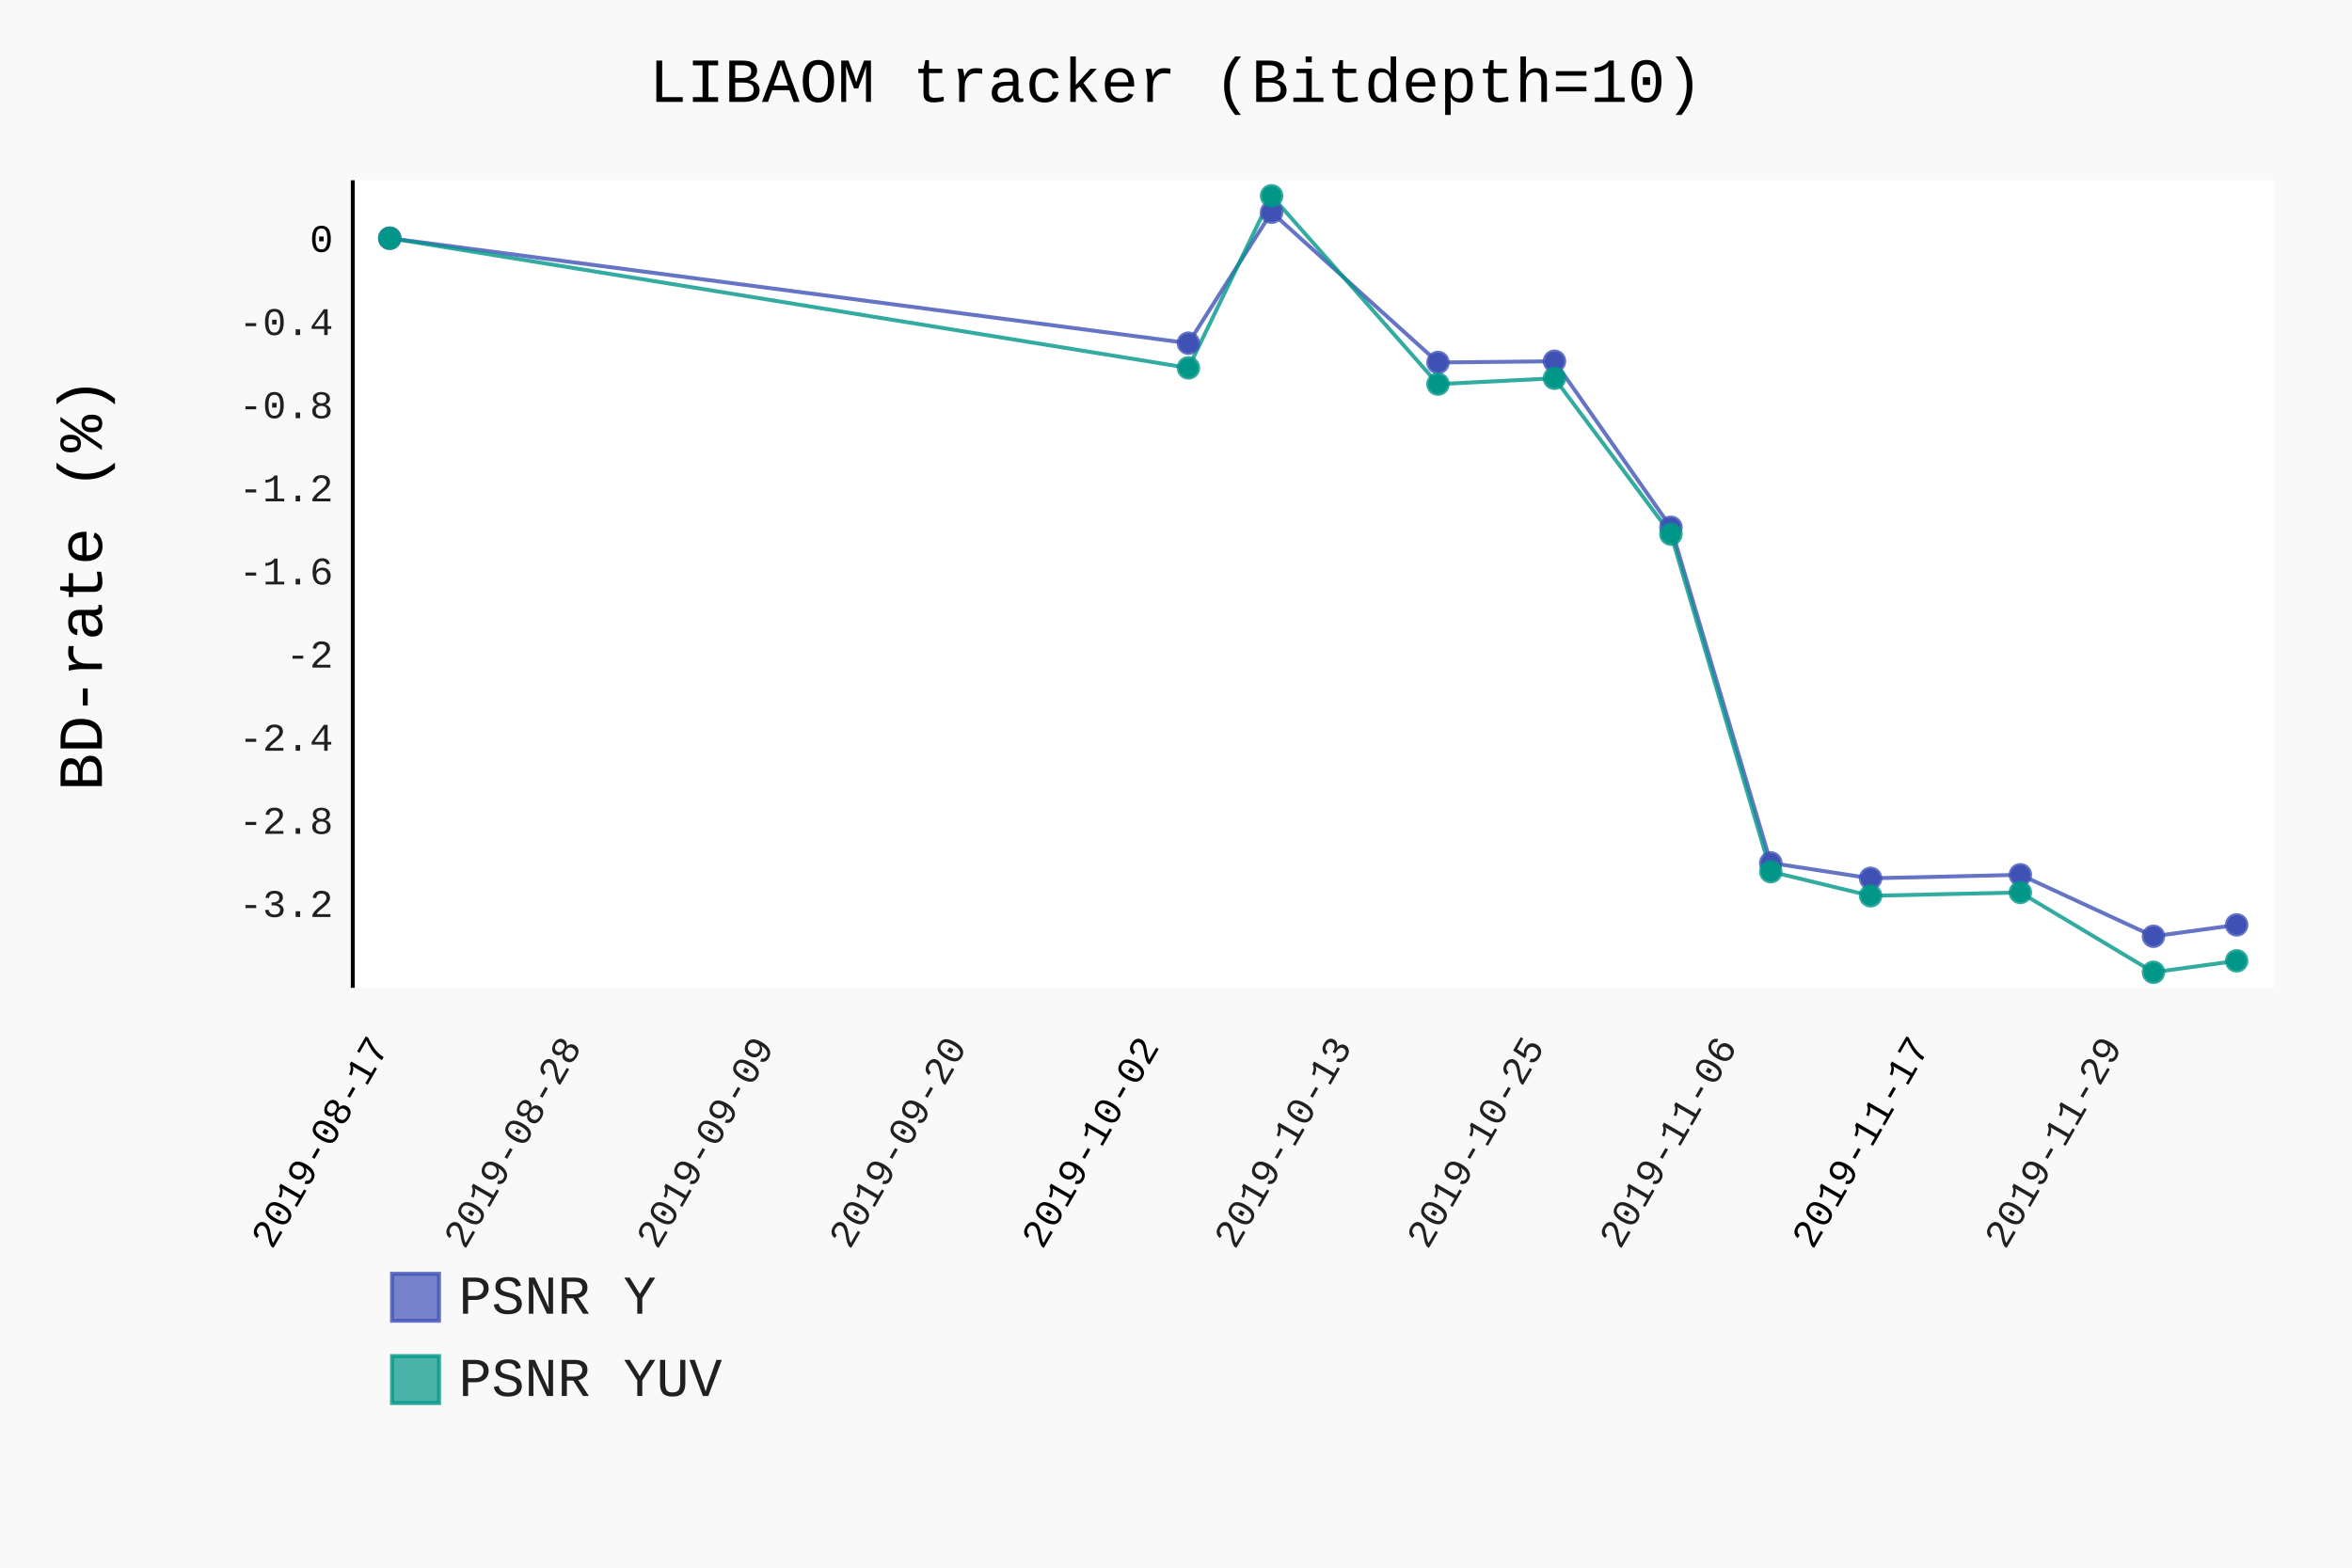
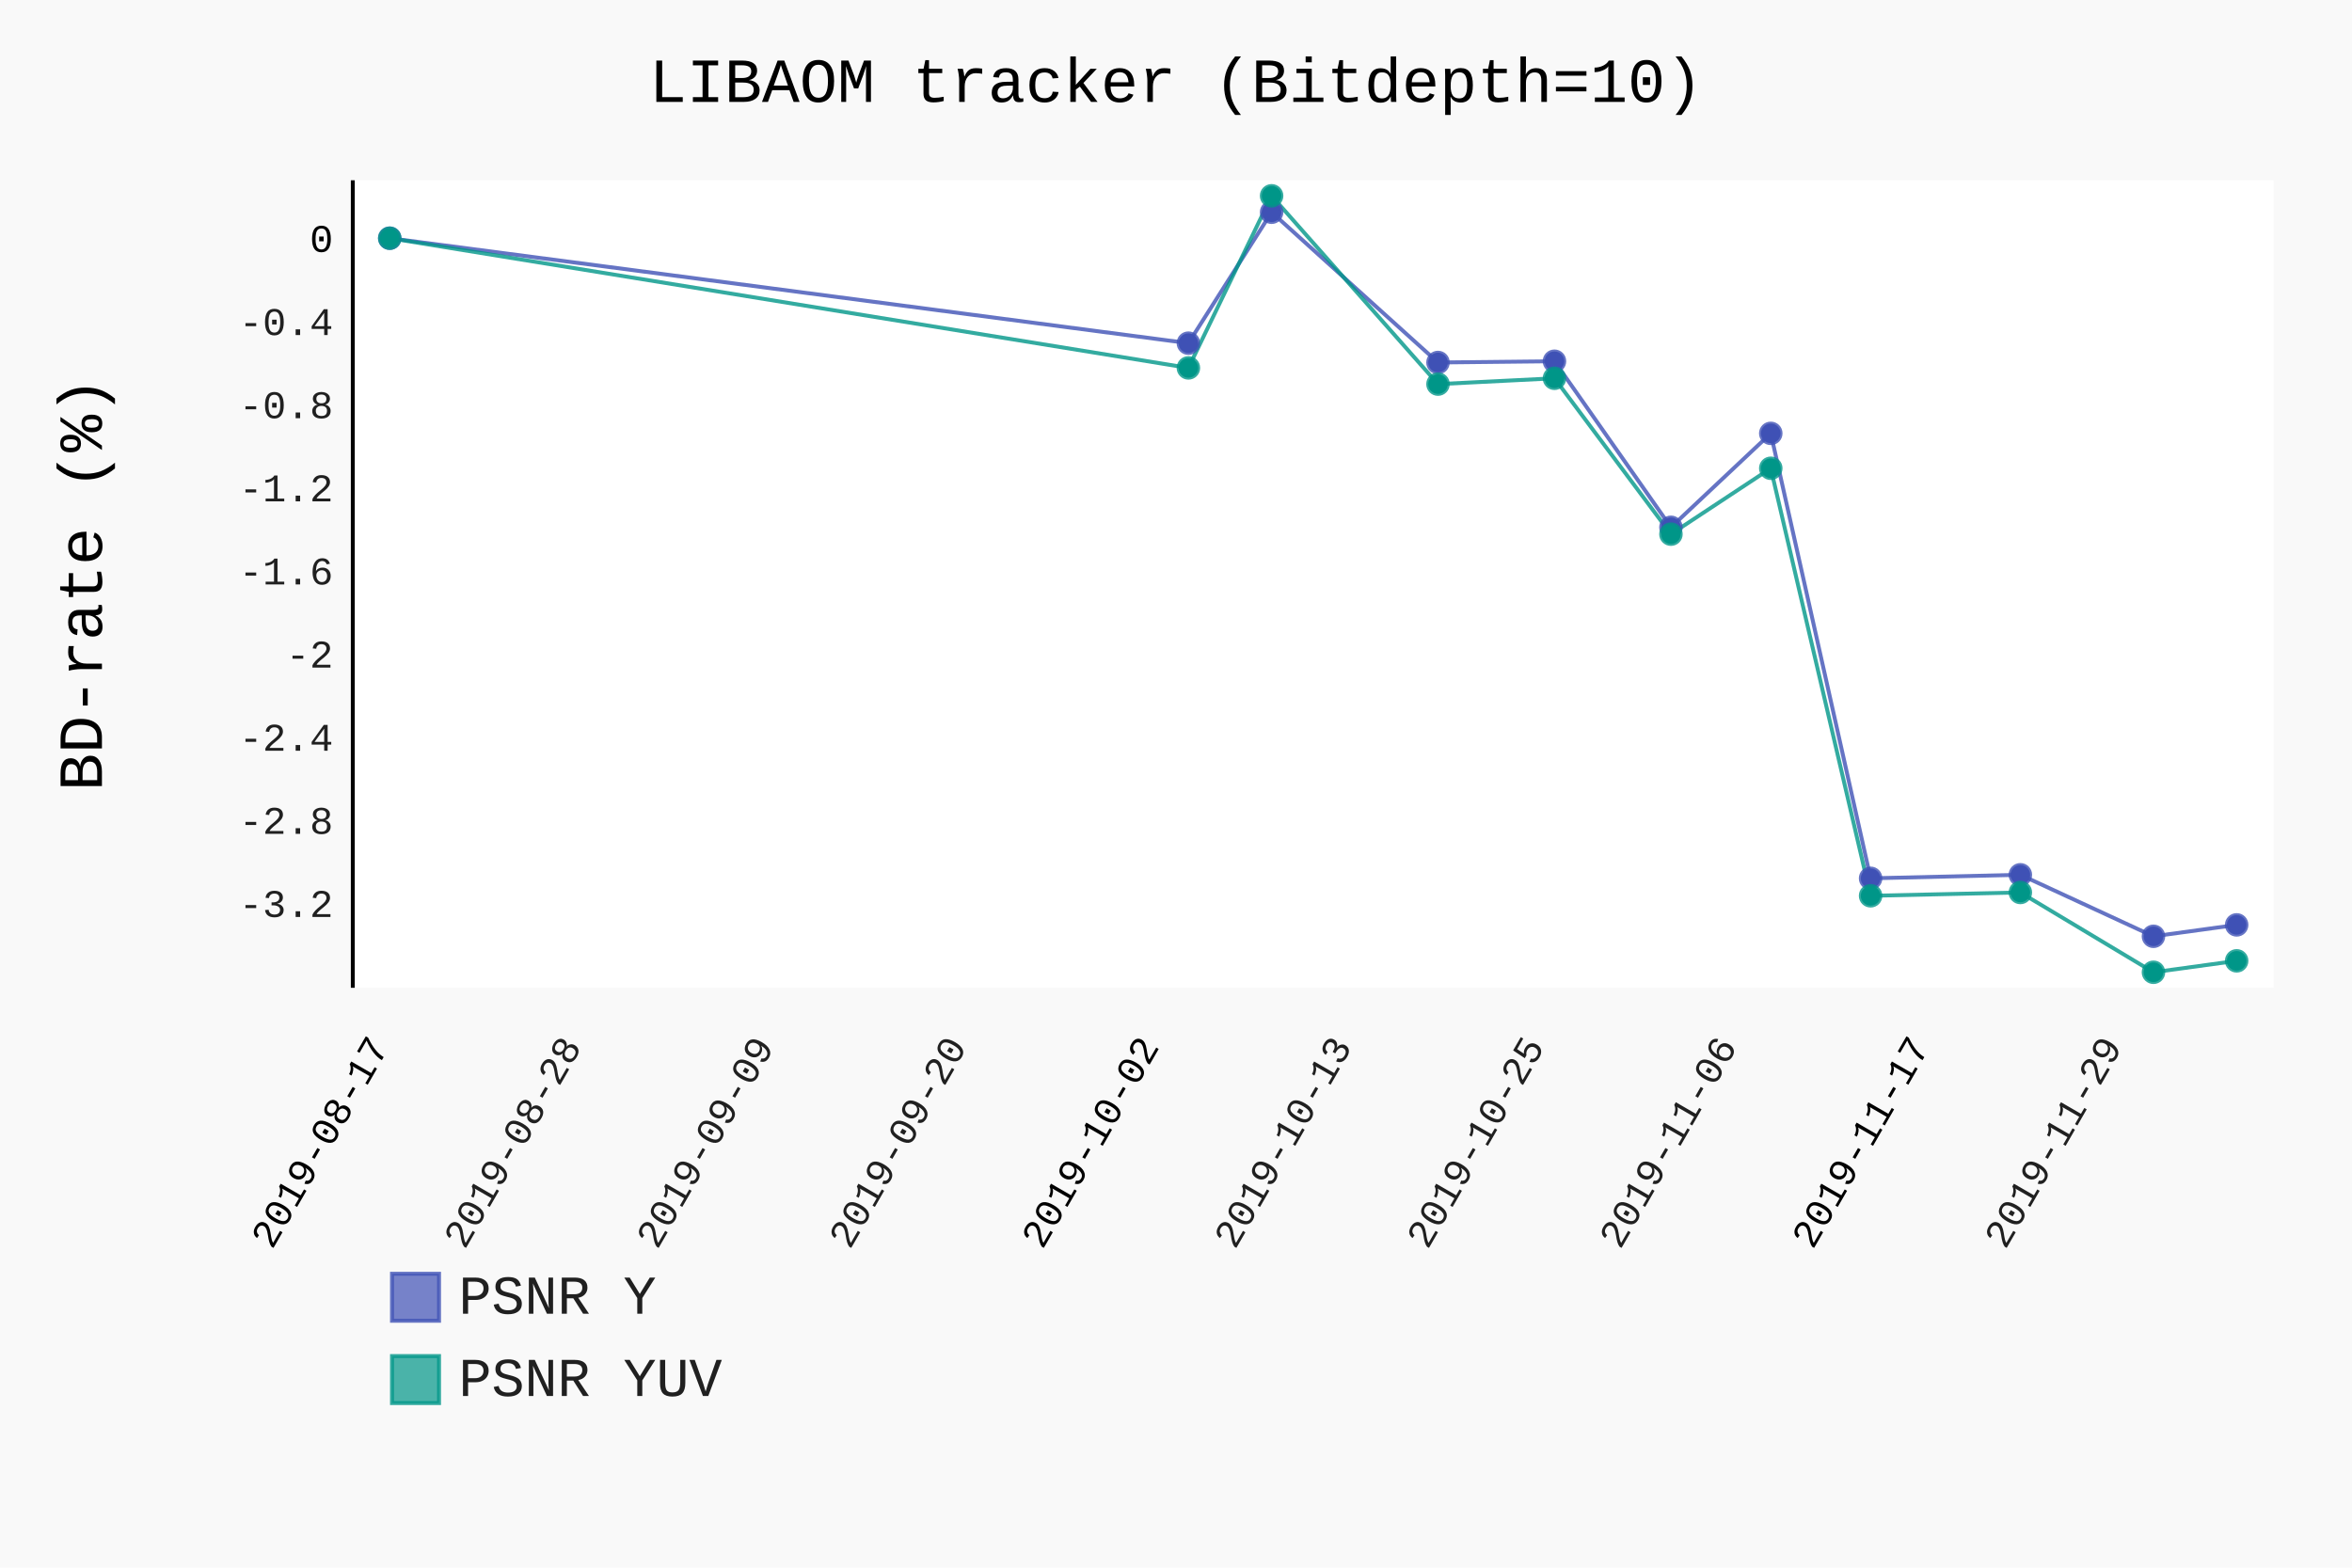
- <svg xmlns="http://www.w3.org/2000/svg" id="chart-efcc67bc-894c-489b-9d5f-fd1c622002f8" class="pygal-chart" viewBox="0 0 600 400">
+ <svg xmlns="http://www.w3.org/2000/svg" id="chart-671e114f-a53e-488c-8727-b857ece1bd67" class="pygal-chart" viewBox="0 0 600 400">
  <defs>
-     <style type="text/css">#chart-efcc67bc-894c-489b-9d5f-fd1c622002f8{-webkit-user-select:none;-webkit-font-smoothing:antialiased;font-family:Consolas,"Liberation Mono",Menlo,Courier,monospace}#chart-efcc67bc-894c-489b-9d5f-fd1c622002f8 .title{font-family:Consolas,"Liberation Mono",Menlo,Courier,monospace;font-size:16px}#chart-efcc67bc-894c-489b-9d5f-fd1c622002f8 .legends .legend text{font-family:Consolas,"Liberation Mono",Menlo,Courier,monospace;font-size:14px}#chart-efcc67bc-894c-489b-9d5f-fd1c622002f8 .axis text{font-family:Consolas,"Liberation Mono",Menlo,Courier,monospace;font-size:10px}#chart-efcc67bc-894c-489b-9d5f-fd1c622002f8 .axis text.major{font-family:Consolas,"Liberation Mono",Menlo,Courier,monospace;font-size:10px}#chart-efcc67bc-894c-489b-9d5f-fd1c622002f8 .text-overlay text.value{font-family:Consolas,"Liberation Mono",Menlo,Courier,monospace;font-size:16px}#chart-efcc67bc-894c-489b-9d5f-fd1c622002f8 .text-overlay text.label{font-family:Consolas,"Liberation Mono",Menlo,Courier,monospace;font-size:10px}#chart-efcc67bc-894c-489b-9d5f-fd1c622002f8 .tooltip{font-family:Consolas,"Liberation Mono",Menlo,Courier,monospace;font-size:14px}#chart-efcc67bc-894c-489b-9d5f-fd1c622002f8 text.no_data{font-family:Consolas,"Liberation Mono",Menlo,Courier,monospace;font-size:64px}
- #chart-efcc67bc-894c-489b-9d5f-fd1c622002f8{background-color:rgba(249,249,249,1)}#chart-efcc67bc-894c-489b-9d5f-fd1c622002f8 path,#chart-efcc67bc-894c-489b-9d5f-fd1c622002f8 line,#chart-efcc67bc-894c-489b-9d5f-fd1c622002f8 rect,#chart-efcc67bc-894c-489b-9d5f-fd1c622002f8 circle{-webkit-transition:150ms;-moz-transition:150ms;transition:150ms}#chart-efcc67bc-894c-489b-9d5f-fd1c622002f8 .graph &gt; .background{fill:rgba(249,249,249,1)}#chart-efcc67bc-894c-489b-9d5f-fd1c622002f8 .plot &gt; .background{fill:rgba(255,255,255,1)}#chart-efcc67bc-894c-489b-9d5f-fd1c622002f8 .graph{fill:rgba(0,0,0,.87)}#chart-efcc67bc-894c-489b-9d5f-fd1c622002f8 text.no_data{fill:rgba(0,0,0,1)}#chart-efcc67bc-894c-489b-9d5f-fd1c622002f8 .title{fill:rgba(0,0,0,1)}#chart-efcc67bc-894c-489b-9d5f-fd1c622002f8 .legends .legend text{fill:rgba(0,0,0,.87)}#chart-efcc67bc-894c-489b-9d5f-fd1c622002f8 .legends .legend:hover text{fill:rgba(0,0,0,1)}#chart-efcc67bc-894c-489b-9d5f-fd1c622002f8 .axis .line{stroke:rgba(0,0,0,1)}#chart-efcc67bc-894c-489b-9d5f-fd1c622002f8 .axis .guide.line{stroke:rgba(0,0,0,.54)}#chart-efcc67bc-894c-489b-9d5f-fd1c622002f8 .axis .major.line{stroke:rgba(0,0,0,.87)}#chart-efcc67bc-894c-489b-9d5f-fd1c622002f8 .axis text.major{fill:rgba(0,0,0,1)}#chart-efcc67bc-894c-489b-9d5f-fd1c622002f8 .axis.y .guides:hover .guide.line,#chart-efcc67bc-894c-489b-9d5f-fd1c622002f8 .line-graph .axis.x .guides:hover .guide.line,#chart-efcc67bc-894c-489b-9d5f-fd1c622002f8 .stackedline-graph .axis.x .guides:hover .guide.line,#chart-efcc67bc-894c-489b-9d5f-fd1c622002f8 .xy-graph .axis.x .guides:hover .guide.line{stroke:rgba(0,0,0,1)}#chart-efcc67bc-894c-489b-9d5f-fd1c622002f8 .axis .guides:hover text{fill:rgba(0,0,0,1)}#chart-efcc67bc-894c-489b-9d5f-fd1c622002f8 .reactive{fill-opacity:.7;stroke-opacity:.8}#chart-efcc67bc-894c-489b-9d5f-fd1c622002f8 .ci{stroke:rgba(0,0,0,.87)}#chart-efcc67bc-894c-489b-9d5f-fd1c622002f8 .reactive.active,#chart-efcc67bc-894c-489b-9d5f-fd1c622002f8 .active .reactive{fill-opacity:.8;stroke-opacity:.9;stroke-width:4}#chart-efcc67bc-894c-489b-9d5f-fd1c622002f8 .ci .reactive.active{stroke-width:1.5}#chart-efcc67bc-894c-489b-9d5f-fd1c622002f8 .series text{fill:rgba(0,0,0,1)}#chart-efcc67bc-894c-489b-9d5f-fd1c622002f8 .tooltip rect{fill:rgba(255,255,255,1);stroke:rgba(0,0,0,1);-webkit-transition:opacity 150ms;-moz-transition:opacity 150ms;transition:opacity 150ms}#chart-efcc67bc-894c-489b-9d5f-fd1c622002f8 .tooltip .label{fill:rgba(0,0,0,.87)}#chart-efcc67bc-894c-489b-9d5f-fd1c622002f8 .tooltip .label{fill:rgba(0,0,0,.87)}#chart-efcc67bc-894c-489b-9d5f-fd1c622002f8 .tooltip .legend{font-size:.8em;fill:rgba(0,0,0,.54)}#chart-efcc67bc-894c-489b-9d5f-fd1c622002f8 .tooltip .x_label{font-size:.6em;fill:rgba(0,0,0,1)}#chart-efcc67bc-894c-489b-9d5f-fd1c622002f8 .tooltip .xlink{font-size:.5em;text-decoration:underline}#chart-efcc67bc-894c-489b-9d5f-fd1c622002f8 .tooltip .value{font-size:1.5em}#chart-efcc67bc-894c-489b-9d5f-fd1c622002f8 .bound{font-size:.5em}#chart-efcc67bc-894c-489b-9d5f-fd1c622002f8 .max-value{font-size:.75em;fill:rgba(0,0,0,.54)}#chart-efcc67bc-894c-489b-9d5f-fd1c622002f8 .map-element{fill:rgba(255,255,255,1);stroke:rgba(0,0,0,.54) !important}#chart-efcc67bc-894c-489b-9d5f-fd1c622002f8 .map-element .reactive{fill-opacity:inherit;stroke-opacity:inherit}#chart-efcc67bc-894c-489b-9d5f-fd1c622002f8 .color-0,#chart-efcc67bc-894c-489b-9d5f-fd1c622002f8 .color-0 a:visited{stroke:#F44336;fill:#F44336}#chart-efcc67bc-894c-489b-9d5f-fd1c622002f8 .color-1,#chart-efcc67bc-894c-489b-9d5f-fd1c622002f8 .color-1 a:visited{stroke:#3F51B5;fill:#3F51B5}#chart-efcc67bc-894c-489b-9d5f-fd1c622002f8 .color-2,#chart-efcc67bc-894c-489b-9d5f-fd1c622002f8 .color-2 a:visited{stroke:#009688;fill:#009688}#chart-efcc67bc-894c-489b-9d5f-fd1c622002f8 .text-overlay .color-0 text{fill:black}#chart-efcc67bc-894c-489b-9d5f-fd1c622002f8 .text-overlay .color-1 text{fill:black}#chart-efcc67bc-894c-489b-9d5f-fd1c622002f8 .text-overlay .color-2 text{fill:black}
- #chart-efcc67bc-894c-489b-9d5f-fd1c622002f8 text.no_data{text-anchor:middle}#chart-efcc67bc-894c-489b-9d5f-fd1c622002f8 .guide.line{fill:none}#chart-efcc67bc-894c-489b-9d5f-fd1c622002f8 .centered{text-anchor:middle}#chart-efcc67bc-894c-489b-9d5f-fd1c622002f8 .title{text-anchor:middle}#chart-efcc67bc-894c-489b-9d5f-fd1c622002f8 .legends .legend text{fill-opacity:1}#chart-efcc67bc-894c-489b-9d5f-fd1c622002f8 .axis.x text{text-anchor:middle}#chart-efcc67bc-894c-489b-9d5f-fd1c622002f8 .axis.x:not(.web) text[transform]{text-anchor:start}#chart-efcc67bc-894c-489b-9d5f-fd1c622002f8 .axis.x:not(.web) text[transform].backwards{text-anchor:end}#chart-efcc67bc-894c-489b-9d5f-fd1c622002f8 .axis.y text{text-anchor:end}#chart-efcc67bc-894c-489b-9d5f-fd1c622002f8 .axis.y text[transform].backwards{text-anchor:start}#chart-efcc67bc-894c-489b-9d5f-fd1c622002f8 .axis.y2 text{text-anchor:start}#chart-efcc67bc-894c-489b-9d5f-fd1c622002f8 .axis.y2 text[transform].backwards{text-anchor:end}#chart-efcc67bc-894c-489b-9d5f-fd1c622002f8 .axis .guide.line{stroke-dasharray:4,4}#chart-efcc67bc-894c-489b-9d5f-fd1c622002f8 .axis .major.guide.line{stroke-dasharray:6,6}#chart-efcc67bc-894c-489b-9d5f-fd1c622002f8 .horizontal .axis.y .guide.line,#chart-efcc67bc-894c-489b-9d5f-fd1c622002f8 .horizontal .axis.y2 .guide.line,#chart-efcc67bc-894c-489b-9d5f-fd1c622002f8 .vertical .axis.x .guide.line{opacity:0}#chart-efcc67bc-894c-489b-9d5f-fd1c622002f8 .horizontal .axis.always_show .guide.line,#chart-efcc67bc-894c-489b-9d5f-fd1c622002f8 .vertical .axis.always_show .guide.line{opacity:1 !important}#chart-efcc67bc-894c-489b-9d5f-fd1c622002f8 .axis.y .guides:hover .guide.line,#chart-efcc67bc-894c-489b-9d5f-fd1c622002f8 .axis.y2 .guides:hover .guide.line,#chart-efcc67bc-894c-489b-9d5f-fd1c622002f8 .axis.x .guides:hover .guide.line{opacity:1}#chart-efcc67bc-894c-489b-9d5f-fd1c622002f8 .axis .guides:hover text{opacity:1}#chart-efcc67bc-894c-489b-9d5f-fd1c622002f8 .nofill{fill:none}#chart-efcc67bc-894c-489b-9d5f-fd1c622002f8 .subtle-fill{fill-opacity:.2}#chart-efcc67bc-894c-489b-9d5f-fd1c622002f8 .dot{stroke-width:1px;fill-opacity:1}#chart-efcc67bc-894c-489b-9d5f-fd1c622002f8 .dot.active{stroke-width:5px}#chart-efcc67bc-894c-489b-9d5f-fd1c622002f8 .dot.negative{fill:transparent}#chart-efcc67bc-894c-489b-9d5f-fd1c622002f8 text,#chart-efcc67bc-894c-489b-9d5f-fd1c622002f8 tspan{stroke:none !important}#chart-efcc67bc-894c-489b-9d5f-fd1c622002f8 .series text.active{opacity:1}#chart-efcc67bc-894c-489b-9d5f-fd1c622002f8 .tooltip rect{fill-opacity:.95;stroke-width:.5}#chart-efcc67bc-894c-489b-9d5f-fd1c622002f8 .tooltip text{fill-opacity:1}#chart-efcc67bc-894c-489b-9d5f-fd1c622002f8 .showable{visibility:hidden}#chart-efcc67bc-894c-489b-9d5f-fd1c622002f8 .showable.shown{visibility:visible}#chart-efcc67bc-894c-489b-9d5f-fd1c622002f8 .gauge-background{fill:rgba(229,229,229,1);stroke:none}#chart-efcc67bc-894c-489b-9d5f-fd1c622002f8 .bg-lines{stroke:rgba(249,249,249,1);stroke-width:2px}</style>
+     <style type="text/css">#chart-671e114f-a53e-488c-8727-b857ece1bd67{-webkit-user-select:none;-webkit-font-smoothing:antialiased;font-family:Consolas,"Liberation Mono",Menlo,Courier,monospace}#chart-671e114f-a53e-488c-8727-b857ece1bd67 .title{font-family:Consolas,"Liberation Mono",Menlo,Courier,monospace;font-size:16px}#chart-671e114f-a53e-488c-8727-b857ece1bd67 .legends .legend text{font-family:Consolas,"Liberation Mono",Menlo,Courier,monospace;font-size:14px}#chart-671e114f-a53e-488c-8727-b857ece1bd67 .axis text{font-family:Consolas,"Liberation Mono",Menlo,Courier,monospace;font-size:10px}#chart-671e114f-a53e-488c-8727-b857ece1bd67 .axis text.major{font-family:Consolas,"Liberation Mono",Menlo,Courier,monospace;font-size:10px}#chart-671e114f-a53e-488c-8727-b857ece1bd67 .text-overlay text.value{font-family:Consolas,"Liberation Mono",Menlo,Courier,monospace;font-size:16px}#chart-671e114f-a53e-488c-8727-b857ece1bd67 .text-overlay text.label{font-family:Consolas,"Liberation Mono",Menlo,Courier,monospace;font-size:10px}#chart-671e114f-a53e-488c-8727-b857ece1bd67 .tooltip{font-family:Consolas,"Liberation Mono",Menlo,Courier,monospace;font-size:14px}#chart-671e114f-a53e-488c-8727-b857ece1bd67 text.no_data{font-family:Consolas,"Liberation Mono",Menlo,Courier,monospace;font-size:64px}
+ #chart-671e114f-a53e-488c-8727-b857ece1bd67{background-color:rgba(249,249,249,1)}#chart-671e114f-a53e-488c-8727-b857ece1bd67 path,#chart-671e114f-a53e-488c-8727-b857ece1bd67 line,#chart-671e114f-a53e-488c-8727-b857ece1bd67 rect,#chart-671e114f-a53e-488c-8727-b857ece1bd67 circle{-webkit-transition:150ms;-moz-transition:150ms;transition:150ms}#chart-671e114f-a53e-488c-8727-b857ece1bd67 .graph &gt; .background{fill:rgba(249,249,249,1)}#chart-671e114f-a53e-488c-8727-b857ece1bd67 .plot &gt; .background{fill:rgba(255,255,255,1)}#chart-671e114f-a53e-488c-8727-b857ece1bd67 .graph{fill:rgba(0,0,0,.87)}#chart-671e114f-a53e-488c-8727-b857ece1bd67 text.no_data{fill:rgba(0,0,0,1)}#chart-671e114f-a53e-488c-8727-b857ece1bd67 .title{fill:rgba(0,0,0,1)}#chart-671e114f-a53e-488c-8727-b857ece1bd67 .legends .legend text{fill:rgba(0,0,0,.87)}#chart-671e114f-a53e-488c-8727-b857ece1bd67 .legends .legend:hover text{fill:rgba(0,0,0,1)}#chart-671e114f-a53e-488c-8727-b857ece1bd67 .axis .line{stroke:rgba(0,0,0,1)}#chart-671e114f-a53e-488c-8727-b857ece1bd67 .axis .guide.line{stroke:rgba(0,0,0,.54)}#chart-671e114f-a53e-488c-8727-b857ece1bd67 .axis .major.line{stroke:rgba(0,0,0,.87)}#chart-671e114f-a53e-488c-8727-b857ece1bd67 .axis text.major{fill:rgba(0,0,0,1)}#chart-671e114f-a53e-488c-8727-b857ece1bd67 .axis.y .guides:hover .guide.line,#chart-671e114f-a53e-488c-8727-b857ece1bd67 .line-graph .axis.x .guides:hover .guide.line,#chart-671e114f-a53e-488c-8727-b857ece1bd67 .stackedline-graph .axis.x .guides:hover .guide.line,#chart-671e114f-a53e-488c-8727-b857ece1bd67 .xy-graph .axis.x .guides:hover .guide.line{stroke:rgba(0,0,0,1)}#chart-671e114f-a53e-488c-8727-b857ece1bd67 .axis .guides:hover text{fill:rgba(0,0,0,1)}#chart-671e114f-a53e-488c-8727-b857ece1bd67 .reactive{fill-opacity:.7;stroke-opacity:.8}#chart-671e114f-a53e-488c-8727-b857ece1bd67 .ci{stroke:rgba(0,0,0,.87)}#chart-671e114f-a53e-488c-8727-b857ece1bd67 .reactive.active,#chart-671e114f-a53e-488c-8727-b857ece1bd67 .active .reactive{fill-opacity:.8;stroke-opacity:.9;stroke-width:4}#chart-671e114f-a53e-488c-8727-b857ece1bd67 .ci .reactive.active{stroke-width:1.5}#chart-671e114f-a53e-488c-8727-b857ece1bd67 .series text{fill:rgba(0,0,0,1)}#chart-671e114f-a53e-488c-8727-b857ece1bd67 .tooltip rect{fill:rgba(255,255,255,1);stroke:rgba(0,0,0,1);-webkit-transition:opacity 150ms;-moz-transition:opacity 150ms;transition:opacity 150ms}#chart-671e114f-a53e-488c-8727-b857ece1bd67 .tooltip .label{fill:rgba(0,0,0,.87)}#chart-671e114f-a53e-488c-8727-b857ece1bd67 .tooltip .label{fill:rgba(0,0,0,.87)}#chart-671e114f-a53e-488c-8727-b857ece1bd67 .tooltip .legend{font-size:.8em;fill:rgba(0,0,0,.54)}#chart-671e114f-a53e-488c-8727-b857ece1bd67 .tooltip .x_label{font-size:.6em;fill:rgba(0,0,0,1)}#chart-671e114f-a53e-488c-8727-b857ece1bd67 .tooltip .xlink{font-size:.5em;text-decoration:underline}#chart-671e114f-a53e-488c-8727-b857ece1bd67 .tooltip .value{font-size:1.5em}#chart-671e114f-a53e-488c-8727-b857ece1bd67 .bound{font-size:.5em}#chart-671e114f-a53e-488c-8727-b857ece1bd67 .max-value{font-size:.75em;fill:rgba(0,0,0,.54)}#chart-671e114f-a53e-488c-8727-b857ece1bd67 .map-element{fill:rgba(255,255,255,1);stroke:rgba(0,0,0,.54) !important}#chart-671e114f-a53e-488c-8727-b857ece1bd67 .map-element .reactive{fill-opacity:inherit;stroke-opacity:inherit}#chart-671e114f-a53e-488c-8727-b857ece1bd67 .color-0,#chart-671e114f-a53e-488c-8727-b857ece1bd67 .color-0 a:visited{stroke:#F44336;fill:#F44336}#chart-671e114f-a53e-488c-8727-b857ece1bd67 .color-1,#chart-671e114f-a53e-488c-8727-b857ece1bd67 .color-1 a:visited{stroke:#3F51B5;fill:#3F51B5}#chart-671e114f-a53e-488c-8727-b857ece1bd67 .color-2,#chart-671e114f-a53e-488c-8727-b857ece1bd67 .color-2 a:visited{stroke:#009688;fill:#009688}#chart-671e114f-a53e-488c-8727-b857ece1bd67 .text-overlay .color-0 text{fill:black}#chart-671e114f-a53e-488c-8727-b857ece1bd67 .text-overlay .color-1 text{fill:black}#chart-671e114f-a53e-488c-8727-b857ece1bd67 .text-overlay .color-2 text{fill:black}
+ #chart-671e114f-a53e-488c-8727-b857ece1bd67 text.no_data{text-anchor:middle}#chart-671e114f-a53e-488c-8727-b857ece1bd67 .guide.line{fill:none}#chart-671e114f-a53e-488c-8727-b857ece1bd67 .centered{text-anchor:middle}#chart-671e114f-a53e-488c-8727-b857ece1bd67 .title{text-anchor:middle}#chart-671e114f-a53e-488c-8727-b857ece1bd67 .legends .legend text{fill-opacity:1}#chart-671e114f-a53e-488c-8727-b857ece1bd67 .axis.x text{text-anchor:middle}#chart-671e114f-a53e-488c-8727-b857ece1bd67 .axis.x:not(.web) text[transform]{text-anchor:start}#chart-671e114f-a53e-488c-8727-b857ece1bd67 .axis.x:not(.web) text[transform].backwards{text-anchor:end}#chart-671e114f-a53e-488c-8727-b857ece1bd67 .axis.y text{text-anchor:end}#chart-671e114f-a53e-488c-8727-b857ece1bd67 .axis.y text[transform].backwards{text-anchor:start}#chart-671e114f-a53e-488c-8727-b857ece1bd67 .axis.y2 text{text-anchor:start}#chart-671e114f-a53e-488c-8727-b857ece1bd67 .axis.y2 text[transform].backwards{text-anchor:end}#chart-671e114f-a53e-488c-8727-b857ece1bd67 .axis .guide.line{stroke-dasharray:4,4}#chart-671e114f-a53e-488c-8727-b857ece1bd67 .axis .major.guide.line{stroke-dasharray:6,6}#chart-671e114f-a53e-488c-8727-b857ece1bd67 .horizontal .axis.y .guide.line,#chart-671e114f-a53e-488c-8727-b857ece1bd67 .horizontal .axis.y2 .guide.line,#chart-671e114f-a53e-488c-8727-b857ece1bd67 .vertical .axis.x .guide.line{opacity:0}#chart-671e114f-a53e-488c-8727-b857ece1bd67 .horizontal .axis.always_show .guide.line,#chart-671e114f-a53e-488c-8727-b857ece1bd67 .vertical .axis.always_show .guide.line{opacity:1 !important}#chart-671e114f-a53e-488c-8727-b857ece1bd67 .axis.y .guides:hover .guide.line,#chart-671e114f-a53e-488c-8727-b857ece1bd67 .axis.y2 .guides:hover .guide.line,#chart-671e114f-a53e-488c-8727-b857ece1bd67 .axis.x .guides:hover .guide.line{opacity:1}#chart-671e114f-a53e-488c-8727-b857ece1bd67 .axis .guides:hover text{opacity:1}#chart-671e114f-a53e-488c-8727-b857ece1bd67 .nofill{fill:none}#chart-671e114f-a53e-488c-8727-b857ece1bd67 .subtle-fill{fill-opacity:.2}#chart-671e114f-a53e-488c-8727-b857ece1bd67 .dot{stroke-width:1px;fill-opacity:1}#chart-671e114f-a53e-488c-8727-b857ece1bd67 .dot.active{stroke-width:5px}#chart-671e114f-a53e-488c-8727-b857ece1bd67 .dot.negative{fill:transparent}#chart-671e114f-a53e-488c-8727-b857ece1bd67 text,#chart-671e114f-a53e-488c-8727-b857ece1bd67 tspan{stroke:none !important}#chart-671e114f-a53e-488c-8727-b857ece1bd67 .series text.active{opacity:1}#chart-671e114f-a53e-488c-8727-b857ece1bd67 .tooltip rect{fill-opacity:.95;stroke-width:.5}#chart-671e114f-a53e-488c-8727-b857ece1bd67 .tooltip text{fill-opacity:1}#chart-671e114f-a53e-488c-8727-b857ece1bd67 .showable{visibility:hidden}#chart-671e114f-a53e-488c-8727-b857ece1bd67 .showable.shown{visibility:visible}#chart-671e114f-a53e-488c-8727-b857ece1bd67 .gauge-background{fill:rgba(229,229,229,1);stroke:none}#chart-671e114f-a53e-488c-8727-b857ece1bd67 .bg-lines{stroke:rgba(249,249,249,1);stroke-width:2px}</style>
  </defs>
  <g class="graph datetimeline-graph vertical">
    <rect class="background" height="400" width="600" x="0" y="0" />
    <g class="plot" transform="translate(90, 46)">
      <rect class="background" height="206.038" width="490.0" x="0" y="0" />
      <g class="axis y">
        <g class="guides">
          <text class="" x="-5" y="187.971">-3.2</text>
        </g>
        <g class="guides">
          <text class="" x="-5" y="166.759">-2.8</text>
        </g>
        <g class="guides">
          <text class="" x="-5" y="145.548">-2.4</text>
        </g>
        <g class="guides">
          <text class="" x="-5" y="124.337">-2</text>
        </g>
        <g class="guides">
          <text class="" x="-5" y="103.125">-1.6</text>
        </g>
        <g class="guides">
          <text class="" x="-5" y="81.914">-1.2</text>
        </g>
        <g class="guides">
          <text class="" x="-5" y="60.703">-0.8</text>
        </g>
        <g class="guides">
          <text class="" x="-5" y="39.491">-0.4</text>
        </g>
        <g class="guides">
          <text class="major" x="-5" y="18.28">0</text>
        </g>
      </g>
      <g class="axis x">
        <path class="line" d="M0 0 v206.038" />
        <g class="guides">
          <path class="major guide line" d="M9.423 0 v206.038" />
          <text class="major backwards" x="9.423" y="221.038" transform="rotate(300 9.423077 221.0385)">2019-08-17</text>
        </g>
        <g class="guides">
          <path class="guide line" d="M58.551 0 v206.038" />
          <text class="backwards" x="58.551" y="221.038" transform="rotate(300 58.55073 221.0385)">2019-08-28</text>
        </g>
        <g class="guides">
          <path class="guide line" d="M107.678 0 v206.038" />
          <text class="backwards" x="107.678" y="221.038" transform="rotate(300 107.6784 221.0385)">2019-09-09</text>
        </g>
        <g class="guides">
          <path class="guide line" d="M156.806 0 v206.038" />
          <text class="backwards" x="156.806" y="221.038" transform="rotate(300 156.806 221.0385)">2019-09-20</text>
        </g>
        <g class="guides">
          <path class="major guide line" d="M205.934 0 v206.038" />
          <text class="major backwards" x="205.934" y="221.038" transform="rotate(300 205.9337 221.0385)">2019-10-02</text>
        </g>
        <g class="guides">
          <path class="guide line" d="M255.061 0 v206.038" />
          <text class="backwards" x="255.061" y="221.038" transform="rotate(300 255.0613 221.0385)">2019-10-13</text>
        </g>
        <g class="guides">
          <path class="guide line" d="M304.189 0 v206.038" />
          <text class="backwards" x="304.189" y="221.038" transform="rotate(300 304.189 221.0385)">2019-10-25</text>
        </g>
        <g class="guides">
          <path class="guide line" d="M353.317 0 v206.038" />
          <text class="backwards" x="353.317" y="221.038" transform="rotate(300 353.3166 221.0385)">2019-11-06</text>
        </g>
        <g class="guides">
          <path class="major guide line" d="M402.444 0 v206.038" />
          <text class="major backwards" x="402.444" y="221.038" transform="rotate(300 402.4443 221.0385)">2019-11-17</text>
        </g>
        <g class="guides">
          <path class="guide line" d="M451.572 0 v206.038" />
          <text class="backwards" x="451.572" y="221.038" transform="rotate(300 451.572 221.0385)">2019-11-29</text>
        </g>
      </g>
      <g class="series serie-0 color-0" />
      <g class="series serie-1 color-1">
-         <path class="line reactive nofill" d="M9.423 14.78 L213.165 41.559 234.388 8.152 276.835 46.491 306.547 46.173 336.26 88.542 361.727 174.183 387.195 178.107 425.397 177.206 459.354 192.902 480.577 189.986" />
+         <path class="line reactive nofill" d="M9.423 14.78 L213.165 41.559 234.388 8.152 276.835 46.491 306.547 46.173 336.26 88.542 361.727 64.574 387.195 178.107 425.397 177.206 459.354 192.902 480.577 189.986" />
      </g>
      <g class="series serie-2 color-2">
-         <path class="line reactive nofill" d="M9.423 14.78 L213.165 47.87 234.388 3.962 276.835 52.006 306.547 50.521 336.26 90.292 361.727 176.41 387.195 182.562 425.397 181.713 459.354 202.076 480.577 199.16" />
+         <path class="line reactive nofill" d="M9.423 14.78 L213.165 47.87 234.388 3.962 276.835 52.006 306.547 50.521 336.26 90.292 361.727 73.482 387.195 182.562 425.397 181.713 459.354 202.076 480.577 199.16" />
      </g>
    </g>
    <g class="titles">
      <text class="title plot_title" x="300.0" y="26">LIBAOM tracker (Bitdepth=10)</text>
      <text class="title" x="0" y="175.019" transform="rotate(-90 0 149.0192)">BD-rate (%)</text>
    </g>
    <g class="plot overlay" transform="translate(90, 46)">
      <g class="series serie-0 color-0" />
      <g class="series serie-1 color-1">
        <g class="dots">
          <circle class="dot reactive tooltip-trigger" cx="9.423" cy="14.78" r="2.5" />
        </g>
        <g class="dots">
          <circle class="dot reactive tooltip-trigger" cx="213.165" cy="41.559" r="2.5" />
        </g>
        <g class="dots">
          <circle class="dot reactive tooltip-trigger" cx="234.388" cy="8.152" r="2.5" />
        </g>
        <g class="dots">
          <circle class="dot reactive tooltip-trigger" cx="276.835" cy="46.491" r="2.5" />
        </g>
        <g class="dots">
          <circle class="dot reactive tooltip-trigger" cx="306.547" cy="46.173" r="2.5" />
        </g>
        <g class="dots">
          <circle class="dot reactive tooltip-trigger" cx="336.26" cy="88.542" r="2.5" />
        </g>
        <g class="dots">
-           <circle class="dot reactive tooltip-trigger" cx="361.727" cy="174.183" r="2.5" />
+           <circle class="dot reactive tooltip-trigger" cx="361.727" cy="64.574" r="2.5" />
        </g>
        <g class="dots">
          <circle class="dot reactive tooltip-trigger" cx="387.195" cy="178.107" r="2.5" />
        </g>
        <g class="dots">
          <circle class="dot reactive tooltip-trigger" cx="425.397" cy="177.206" r="2.5" />
        </g>
        <g class="dots">
          <circle class="dot reactive tooltip-trigger" cx="459.354" cy="192.902" r="2.5" />
        </g>
        <g class="dots">
          <circle class="dot reactive tooltip-trigger" cx="480.577" cy="189.986" r="2.5" />
        </g>
      </g>
      <g class="series serie-2 color-2">
        <g class="dots">
          <circle class="dot reactive tooltip-trigger" cx="9.423" cy="14.78" r="2.5" />
        </g>
        <g class="dots">
          <circle class="dot reactive tooltip-trigger" cx="213.165" cy="47.87" r="2.5" />
        </g>
        <g class="dots">
          <circle class="dot reactive tooltip-trigger" cx="234.388" cy="3.962" r="2.5" />
        </g>
        <g class="dots">
          <circle class="dot reactive tooltip-trigger" cx="276.835" cy="52.006" r="2.5" />
        </g>
        <g class="dots">
          <circle class="dot reactive tooltip-trigger" cx="306.547" cy="50.521" r="2.5" />
        </g>
        <g class="dots">
          <circle class="dot reactive tooltip-trigger" cx="336.26" cy="90.292" r="2.5" />
        </g>
        <g class="dots">
-           <circle class="dot reactive tooltip-trigger" cx="361.727" cy="176.41" r="2.5" />
+           <circle class="dot reactive tooltip-trigger" cx="361.727" cy="73.482" r="2.5" />
        </g>
        <g class="dots">
          <circle class="dot reactive tooltip-trigger" cx="387.195" cy="182.562" r="2.5" />
        </g>
        <g class="dots">
          <circle class="dot reactive tooltip-trigger" cx="425.397" cy="181.713" r="2.5" />
        </g>
        <g class="dots">
          <circle class="dot reactive tooltip-trigger" cx="459.354" cy="202.076" r="2.5" />
        </g>
        <g class="dots">
          <circle class="dot reactive tooltip-trigger" cx="480.577" cy="199.16" r="2.5" />
        </g>
      </g>
    </g>
    <g class="plot text-overlay" transform="translate(90, 46)">
      <g class="series serie-0 color-0" />
      <g class="series serie-1 color-1" />
      <g class="series serie-2 color-2" />
    </g>
    <g class="plot tooltip-overlay" transform="translate(90, 46)">
      <g class="tooltip" style="opacity: 0" transform="translate(0 0)">
        <rect class="tooltip-box" height="0" rx="0" ry="0" width="0" />
        <g class="text" />
      </g>
    </g>
    <g class="legends" transform="translate(100, 324)">
      <g class="legend reactive activate-serie" id="activate-serie-1">
        <rect class="color-1 reactive" height="12" width="12" x="0.0" y="1.0" />
        <text x="17.0" y="11.2">PSNR Y</text>
      </g>
      <g class="legend reactive activate-serie" id="activate-serie-2">
        <rect class="color-2 reactive" height="12" width="12" x="0.0" y="22.0" />
        <text x="17.0" y="32.2">PSNR YUV</text>
      </g>
    </g>
  </g>
</svg>
